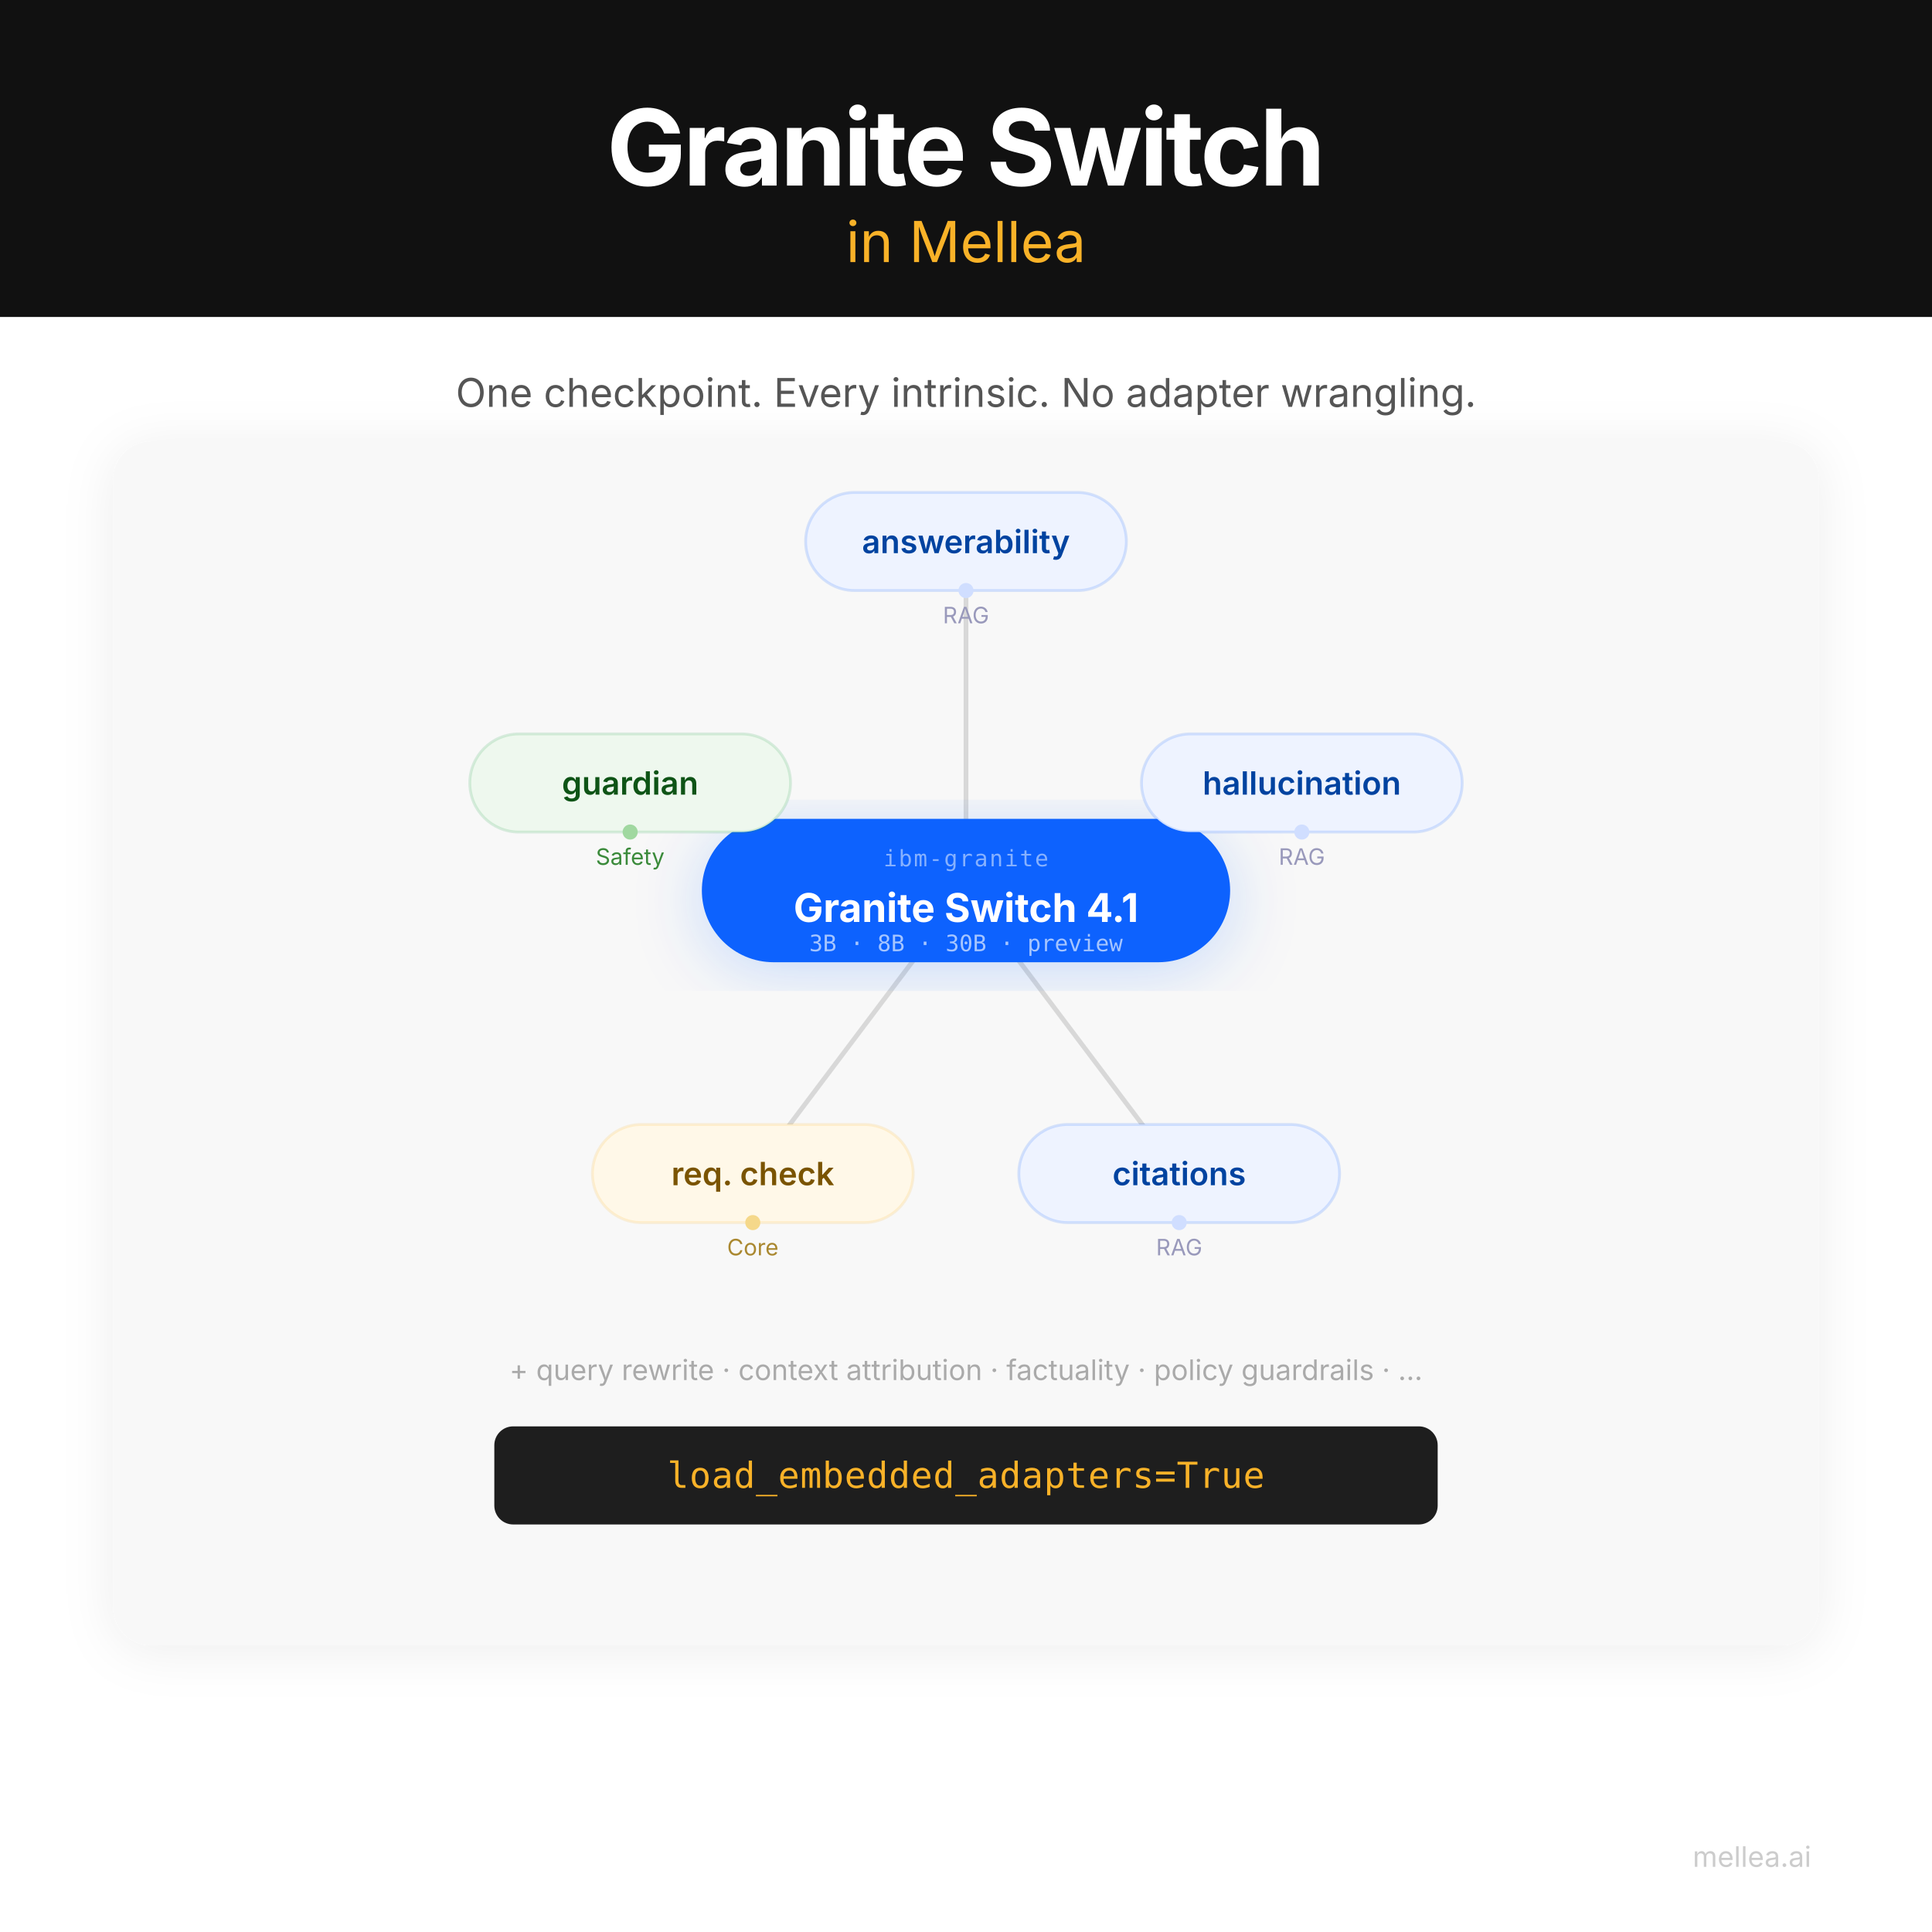
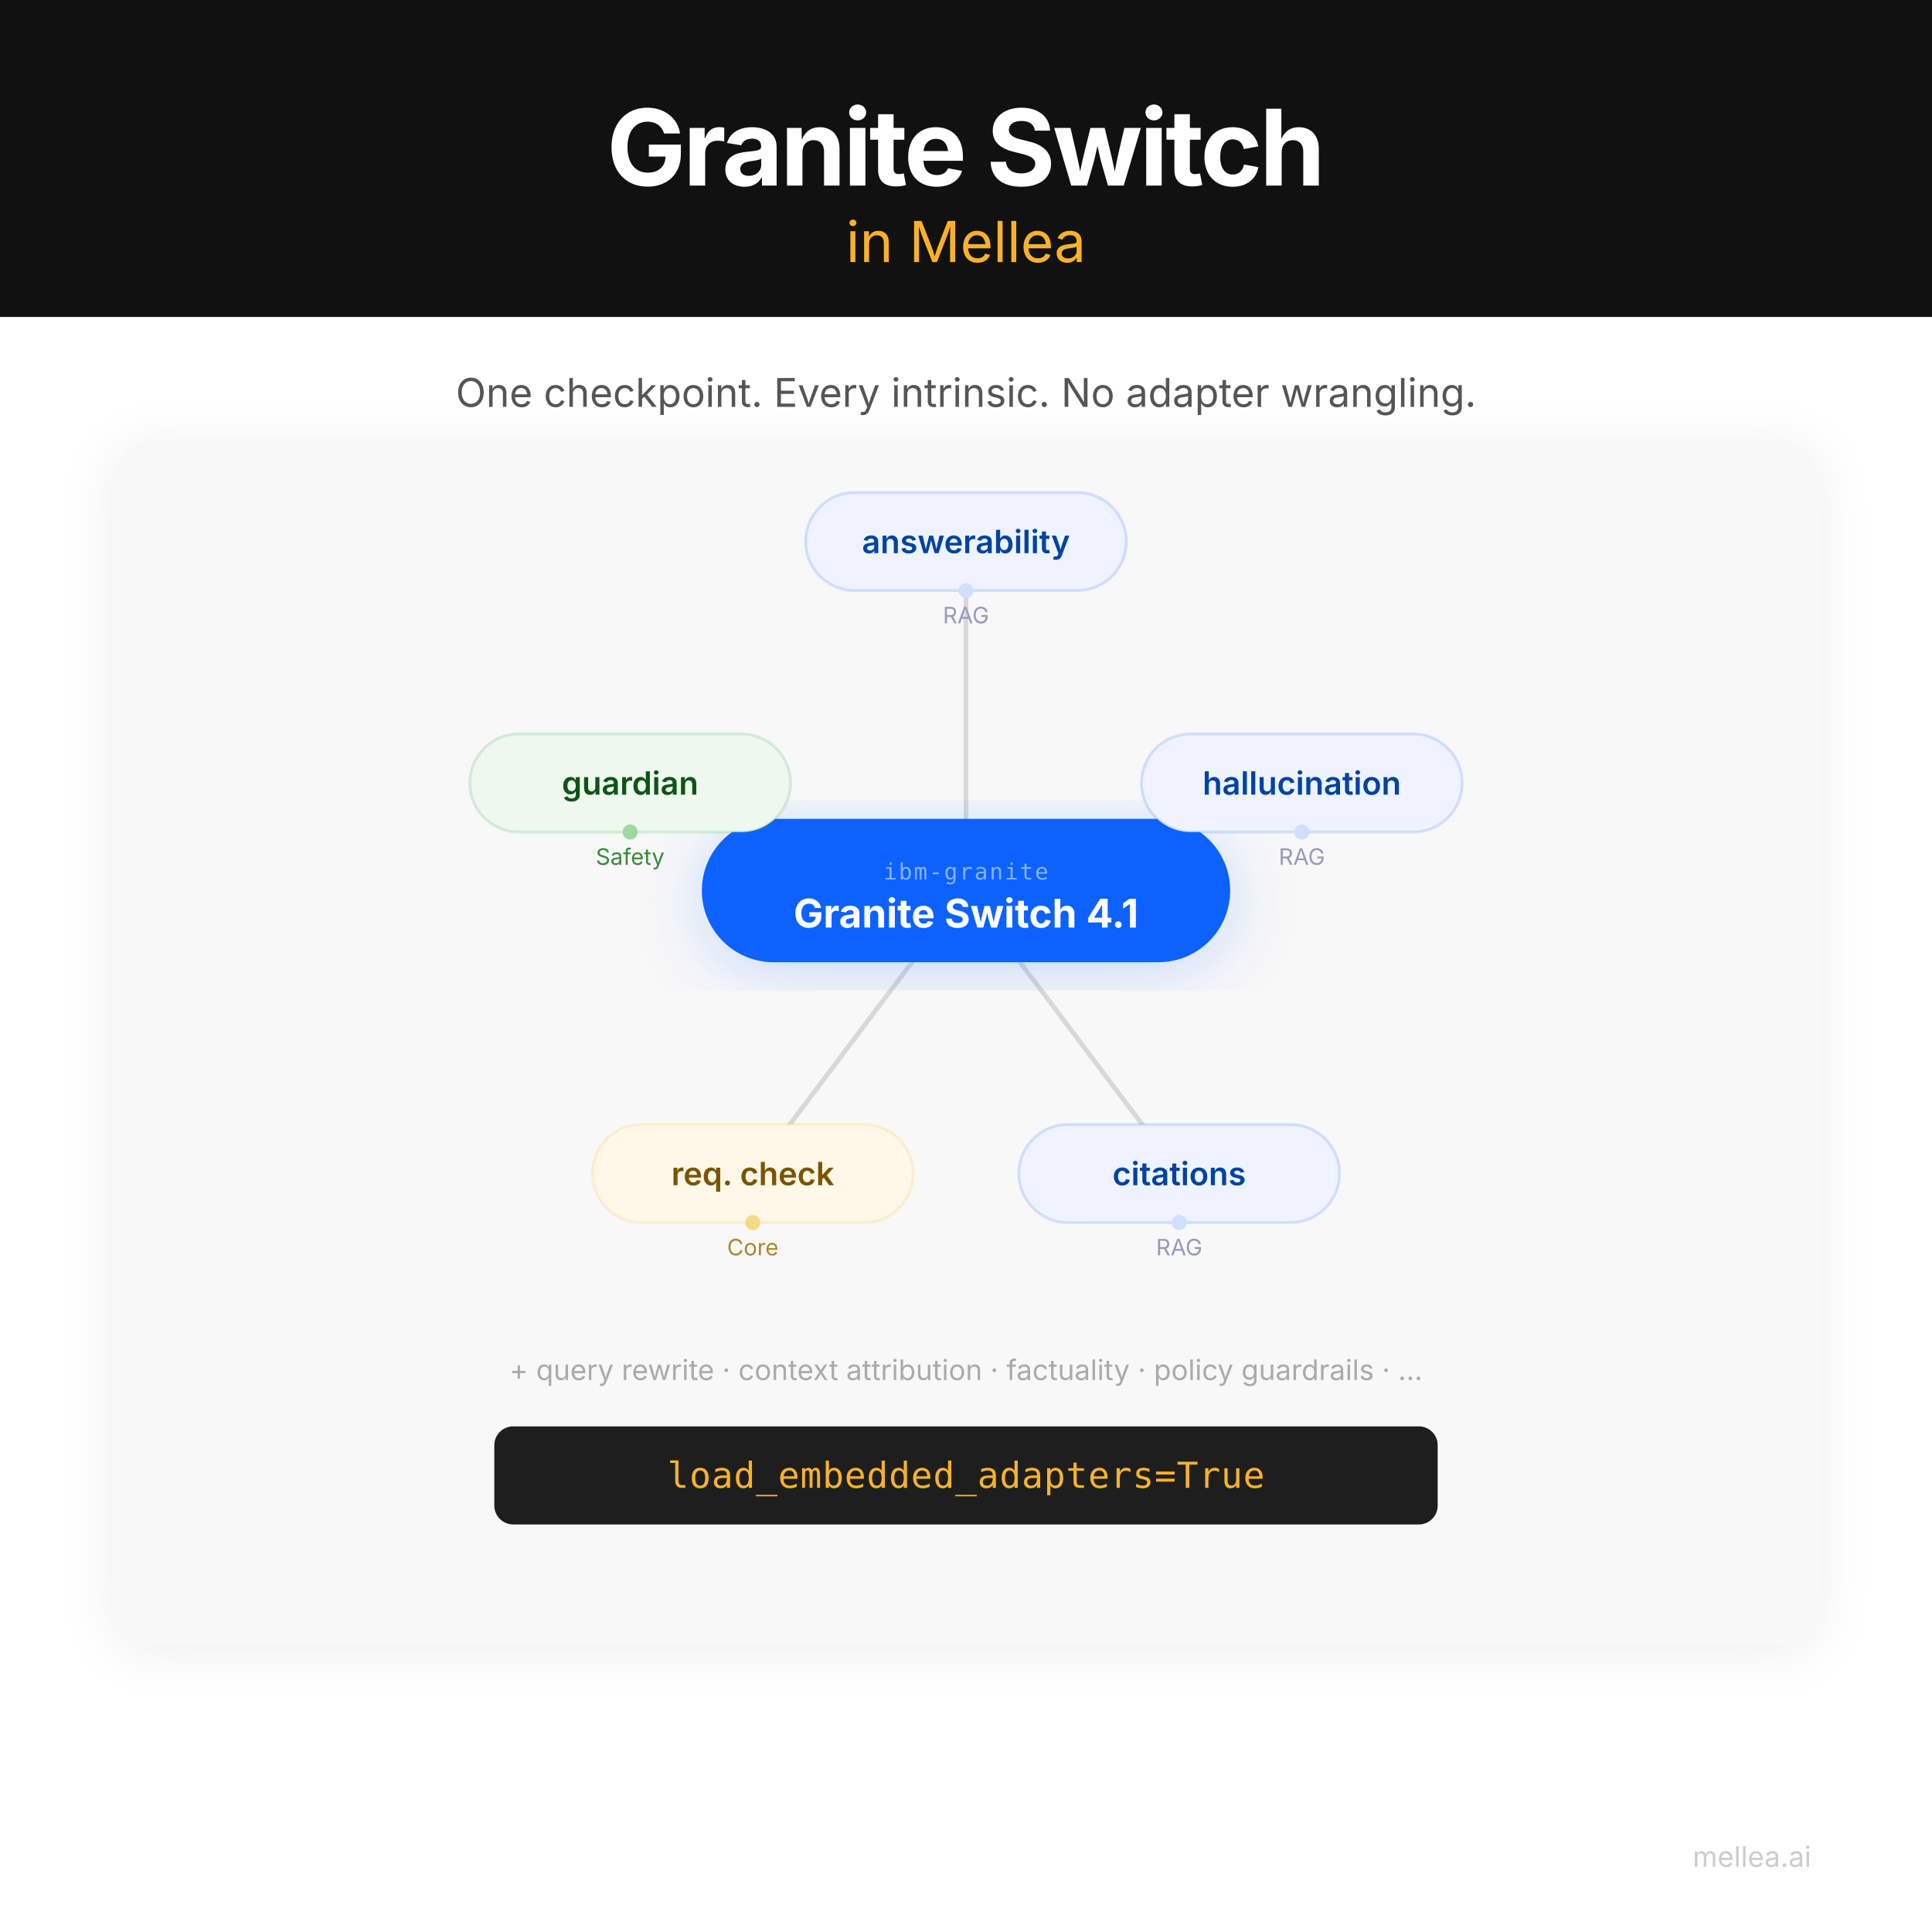
<svg xmlns="http://www.w3.org/2000/svg" width="1024" height="1024" viewBox="0 0 1024 1024">
  <defs>
    <filter id="card-shadow" x="-5%" y="-5%" width="110%" height="110%">
      <feDropShadow dx="0" dy="3" stdDeviation="14" flood-color="#00000012" />
    </filter>
    <filter id="hub-glow" x="-20%" y="-20%" width="140%" height="140%">
      <feDropShadow dx="0" dy="5" stdDeviation="18" flood-color="#0f62fe35" />
    </filter>
  </defs>
  <rect width="1024" height="1024" fill="#ffffff" />
  <rect x="0" y="0" width="1024" height="168" fill="#111111" />
  <text x="512" y="78" text-anchor="middle" dominant-baseline="central" fill="#ffffff" font-family="system-ui,-apple-system,BlinkMacSystemFont,Segoe UI,sans-serif" font-size="56" font-weight="700" letter-spacing="-1.5">Granite Switch</text>
  <text x="512" y="128" text-anchor="middle" dominant-baseline="central" fill="#F9B228" font-family="system-ui,-apple-system,BlinkMacSystemFont,Segoe UI,sans-serif" font-size="30" font-weight="400">in Mellea</text>
  <text x="512" y="208" text-anchor="middle" dominant-baseline="central" fill="#555555" font-family="system-ui,-apple-system,BlinkMacSystemFont,Segoe UI,sans-serif" font-size="21">One checkpoint. Every intrinsic. No adapter wrangling.</text>
  <rect x="60" y="234" width="904" height="638" rx="20" fill="#f8f8f8" filter="url(#card-shadow)" />
  <line x1="512" y1="472" x2="512" y2="287" stroke="#d8d8d8" stroke-width="2.5" />
  <line x1="512" y1="472" x2="690" y2="415" stroke="#d8d8d8" stroke-width="2.5" />
  <line x1="512" y1="472" x2="625" y2="622" stroke="#d8d8d8" stroke-width="2.5" />
  <line x1="512" y1="472" x2="399" y2="622" stroke="#d8d8d8" stroke-width="2.5" />
  <line x1="512" y1="472" x2="334" y2="415" stroke="#d8d8d8" stroke-width="2.5" />
  <rect x="372" y="434" width="280" height="76" rx="38" fill="#0f62fe" filter="url(#hub-glow)" />
-   <text x="512" y="455" text-anchor="middle" dominant-baseline="central" fill="#ffffff80" font-family="ui-monospace,SFMono-Regular,Menlo,monospace" font-size="12" letter-spacing="0.8">ibm-granite</text>
-   <text x="512" y="481" text-anchor="middle" dominant-baseline="central" fill="#ffffff" font-family="system-ui,-apple-system,BlinkMacSystemFont,Segoe UI,sans-serif" font-size="21" font-weight="700">Granite Switch 4.1</text>
-   <text x="512" y="500" text-anchor="middle" dominant-baseline="central" fill="#ffffffa0" font-family="ui-monospace,SFMono-Regular,Menlo,monospace" font-size="12">3B · 8B · 30B · preview</text>
+   <text x="512" y="462" text-anchor="middle" dominant-baseline="central" fill="#ffffff80" font-family="ui-monospace,SFMono-Regular,Menlo,monospace" font-size="12" letter-spacing="0.8">ibm-granite</text>
+   <text x="512" y="484" text-anchor="middle" dominant-baseline="central" fill="#ffffff" font-family="system-ui,-apple-system,BlinkMacSystemFont,Segoe UI,sans-serif" font-size="21" font-weight="700">Granite Switch 4.1</text>
  <rect x="427" y="261" width="170" height="52" rx="26" fill="#eef3ff" stroke="#0f62fe28" stroke-width="1.5" />
  <text x="512" y="287" text-anchor="middle" dominant-baseline="central" fill="#0043a0" font-family="system-ui,-apple-system,BlinkMacSystemFont,Segoe UI,sans-serif" font-size="17" font-weight="600">answerability</text>
  <circle cx="512" cy="313" r="4" fill="#d0deff" />
  <text x="512" y="326" text-anchor="middle" dominant-baseline="central" fill="#9999bb" font-family="system-ui,-apple-system,sans-serif" font-size="12">RAG</text>
  <rect x="605" y="389" width="170" height="52" rx="26" fill="#eef3ff" stroke="#0f62fe28" stroke-width="1.5" />
  <text x="690" y="415" text-anchor="middle" dominant-baseline="central" fill="#0043a0" font-family="system-ui,-apple-system,BlinkMacSystemFont,Segoe UI,sans-serif" font-size="17" font-weight="600">hallucination</text>
  <circle cx="690" cy="441" r="4" fill="#d0deff" />
  <text x="690" y="454" text-anchor="middle" dominant-baseline="central" fill="#9999bb" font-family="system-ui,-apple-system,sans-serif" font-size="12">RAG</text>
  <rect x="540" y="596" width="170" height="52" rx="26" fill="#eef3ff" stroke="#0f62fe28" stroke-width="1.5" />
  <text x="625" y="622" text-anchor="middle" dominant-baseline="central" fill="#0043a0" font-family="system-ui,-apple-system,BlinkMacSystemFont,Segoe UI,sans-serif" font-size="17" font-weight="600">citations</text>
  <circle cx="625" cy="648" r="4" fill="#d0deff" />
  <text x="625" y="661" text-anchor="middle" dominant-baseline="central" fill="#9999bb" font-family="system-ui,-apple-system,sans-serif" font-size="12">RAG</text>
  <rect x="314" y="596" width="170" height="52" rx="26" fill="#fff8e8" stroke="#F9B22828" stroke-width="1.5" />
  <text x="399" y="622" text-anchor="middle" dominant-baseline="central" fill="#7a5400" font-family="system-ui,-apple-system,BlinkMacSystemFont,Segoe UI,sans-serif" font-size="17" font-weight="600">req. check</text>
  <circle cx="399" cy="648" r="4" fill="#f5d88a" />
  <text x="399" y="661" text-anchor="middle" dominant-baseline="central" fill="#aa8830" font-family="system-ui,-apple-system,sans-serif" font-size="12">Core</text>
  <rect x="249" y="389" width="170" height="52" rx="26" fill="#eef8ee" stroke="#24a14828" stroke-width="1.5" />
  <text x="334" y="415" text-anchor="middle" dominant-baseline="central" fill="#0e5416" font-family="system-ui,-apple-system,BlinkMacSystemFont,Segoe UI,sans-serif" font-size="17" font-weight="600">guardian</text>
  <circle cx="334" cy="441" r="4" fill="#a0d8a0" />
  <text x="334" y="454" text-anchor="middle" dominant-baseline="central" fill="#3a8a3a" font-family="system-ui,-apple-system,sans-serif" font-size="12">Safety</text>
  <text x="512" y="726" text-anchor="middle" dominant-baseline="central" fill="#aaaaaa" font-family="system-ui,-apple-system,sans-serif" font-size="15">+ query rewrite · context attribution · factuality · policy guardrails · …</text>
  <rect x="262" y="756" width="500" height="52" rx="10" fill="#1e1e1e" />
  <text x="512" y="782" text-anchor="middle" dominant-baseline="central" fill="#F9B228" font-family="ui-monospace,SFMono-Regular,Menlo,Consolas,monospace" font-size="19" letter-spacing="0.3">load_embedded_adapters=True</text>
  <text x="960" y="984" text-anchor="end" dominant-baseline="central" fill="#cccccc" font-family="system-ui,-apple-system,sans-serif" font-size="15">mellea.ai</text>
</svg>
